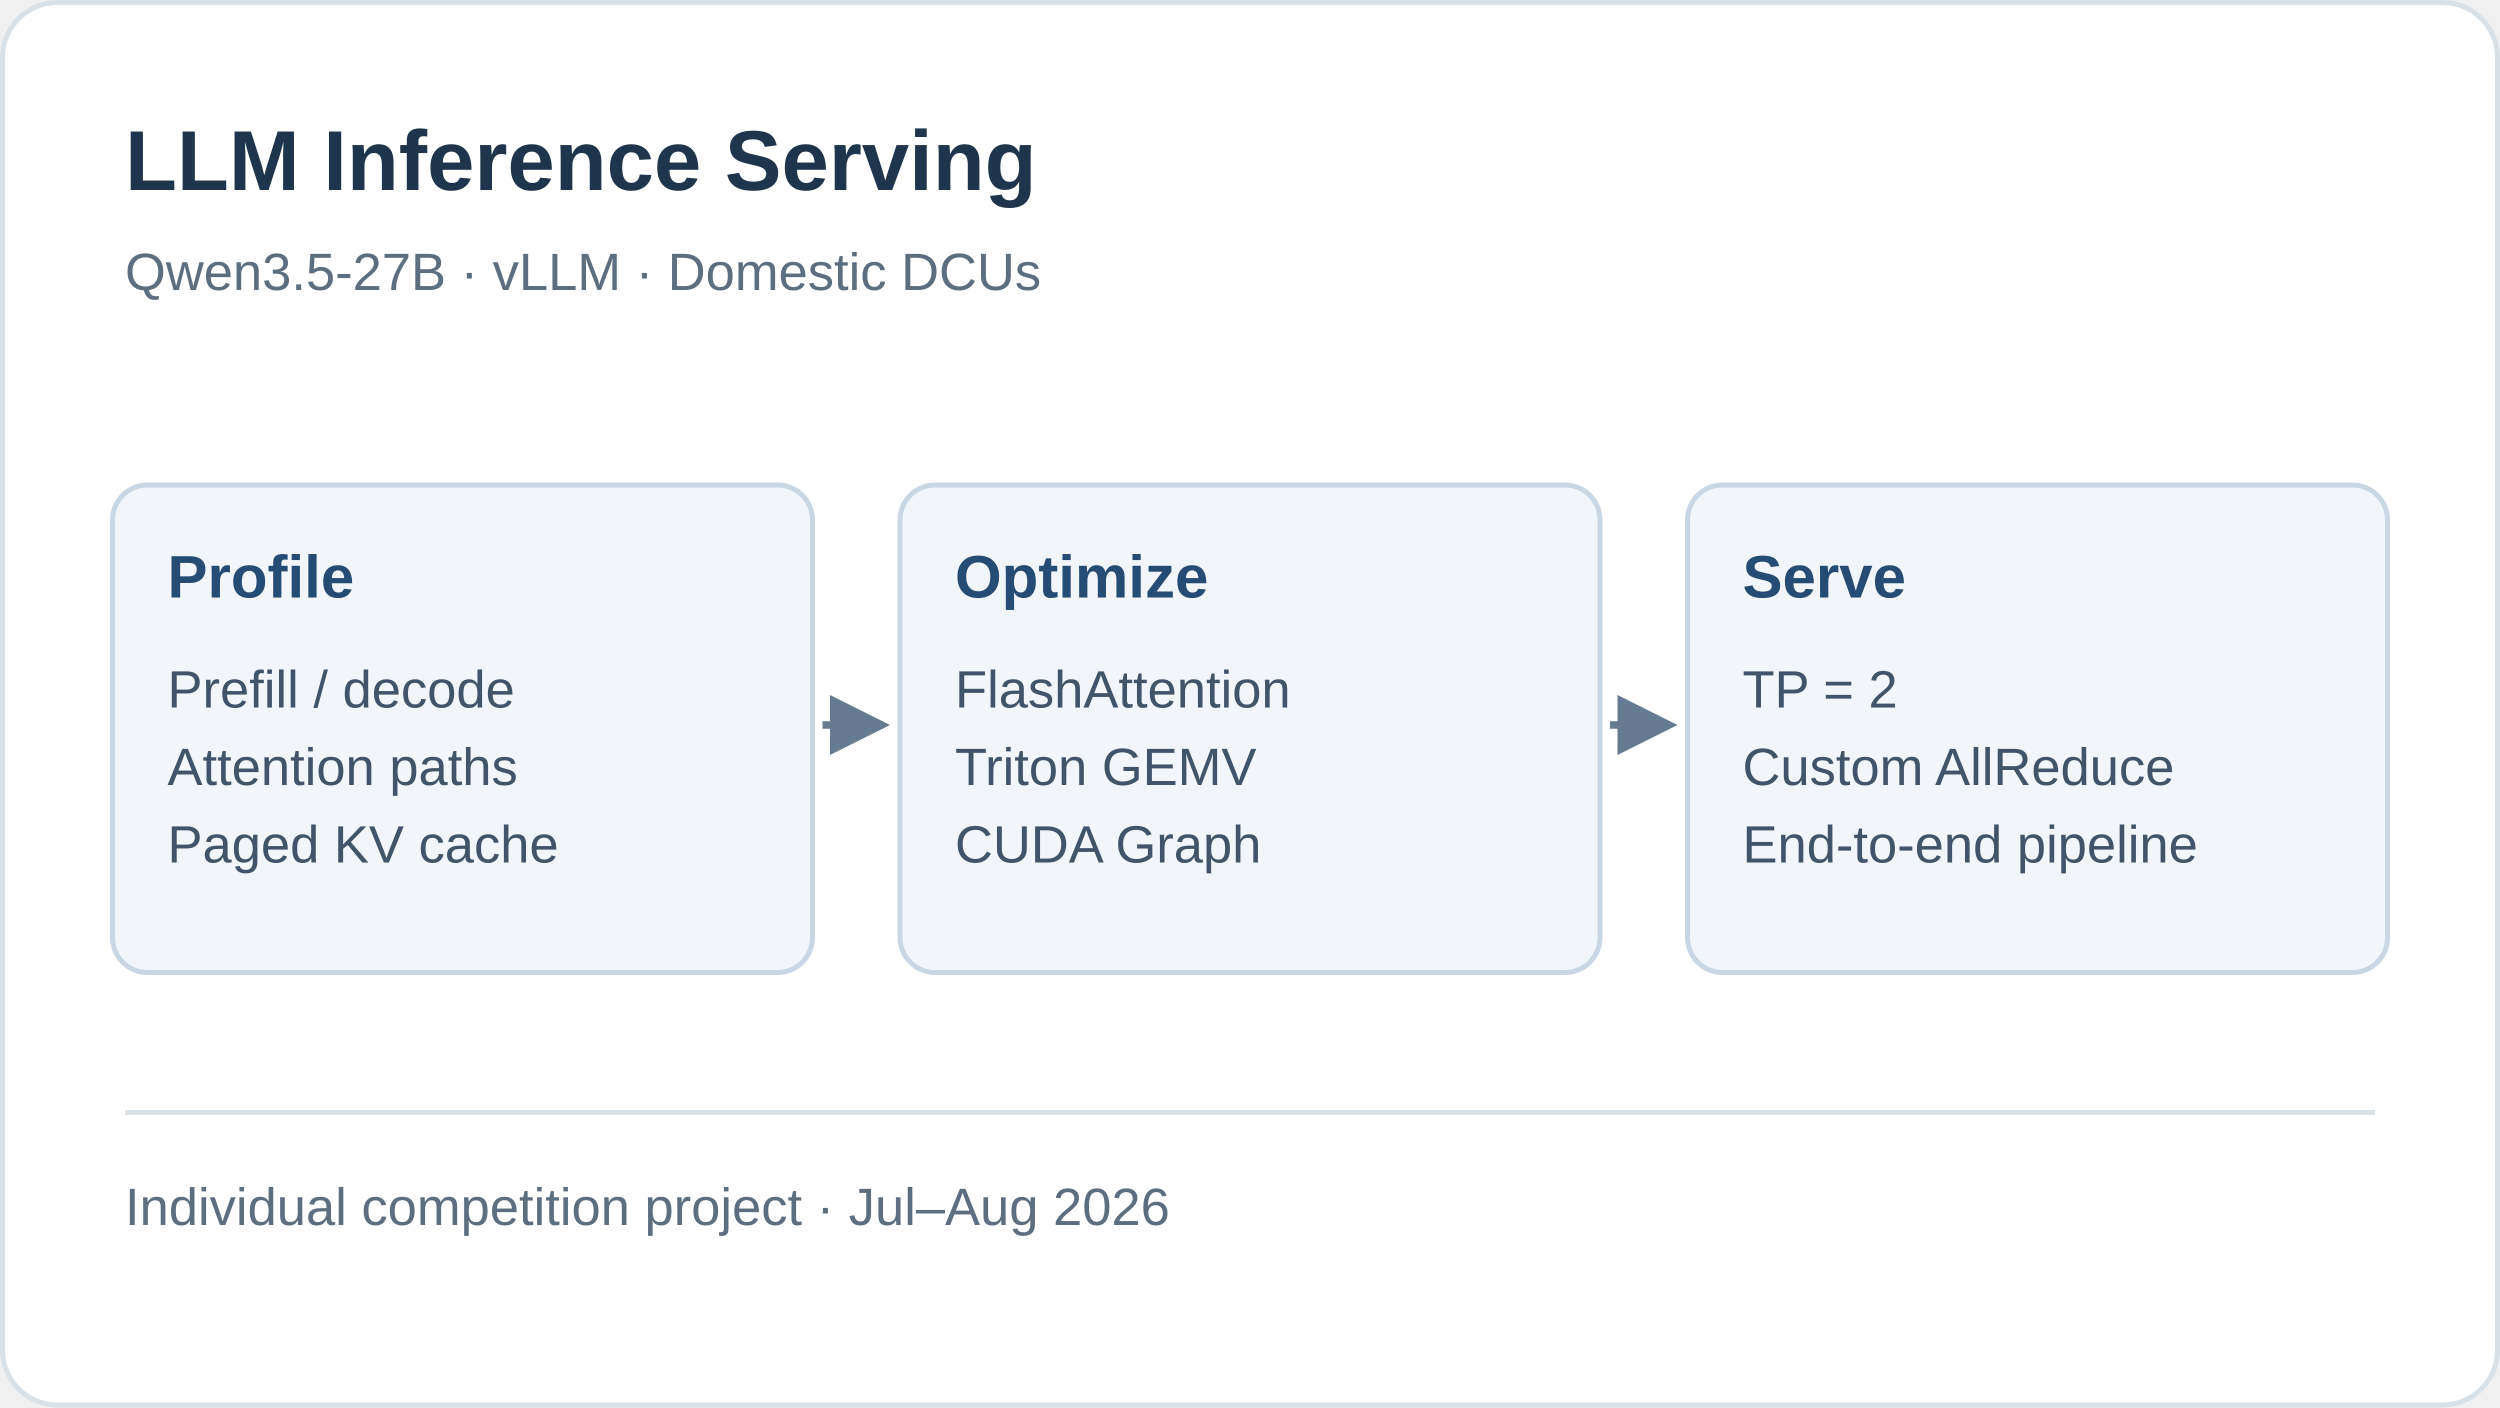
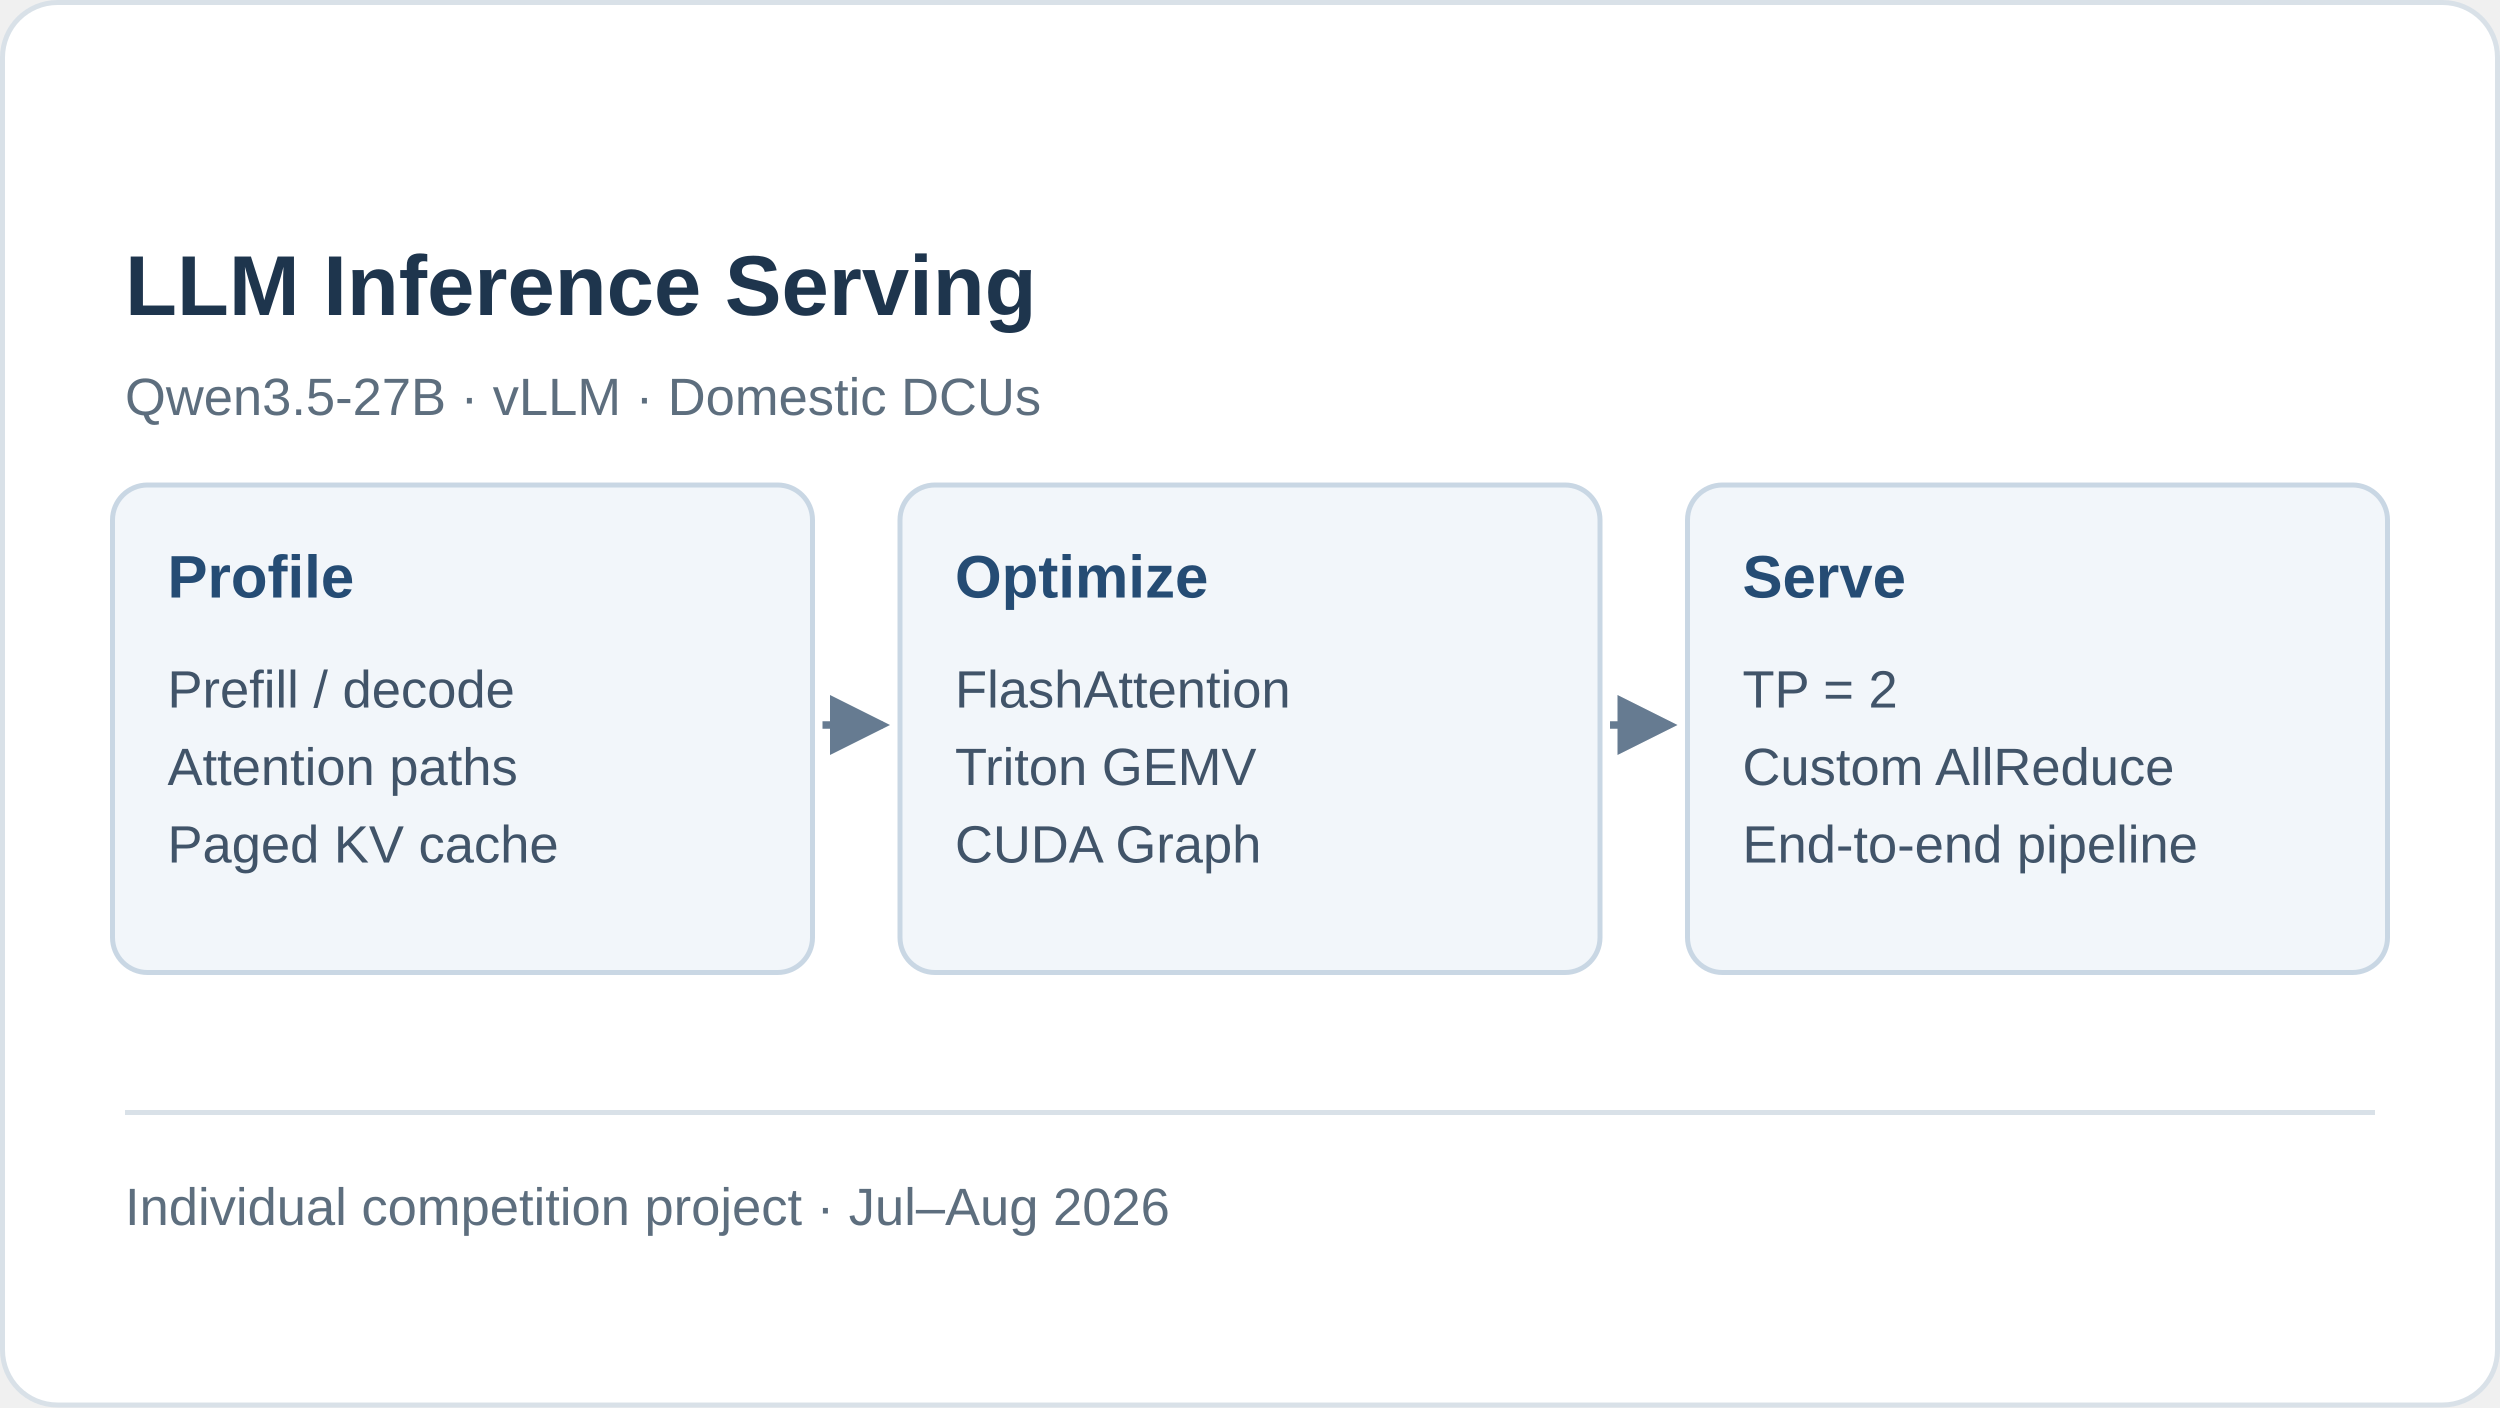
<svg xmlns="http://www.w3.org/2000/svg" width="1000" height="563" viewBox="0 0 1000 563" role="img">
  <defs>
    <marker id="arrow" markerWidth="8" markerHeight="8" refX="7" refY="4" orient="auto">
      <path d="M0 0 8 4 0 8" fill="#667b91" />
    </marker>
  </defs>
  <rect x="1" y="1" width="998" height="561" rx="22" fill="#fff" stroke="#d9e1e8" stroke-width="2" />
-   <text x="50" y="76" font-family="Arial,Helvetica,sans-serif" font-size="34" font-weight="700" fill="#1e354d">LLM Inference Serving</text>
-   <text x="50" y="116" font-family="Arial,Helvetica,sans-serif" font-size="21" fill="#5d6e7e">Qwen3.5-27B · vLLM · Domestic DCUs</text>
+   <text x="50" y="126" font-family="Arial,Helvetica,sans-serif" font-size="34" font-weight="700" fill="#1e354d">LLM Inference Serving</text>
+   <text x="50" y="166" font-family="Arial,Helvetica,sans-serif" font-size="21" fill="#5d6e7e">Qwen3.5-27B · vLLM · Domestic DCUs</text>
  <rect x="45" y="194" width="280" height="195" rx="14" fill="#f2f6fa" stroke="#c9d7e4" stroke-width="2" />
  <text x="67" y="239" font-family="Arial,Helvetica,sans-serif" font-size="24" font-weight="700" fill="#254c74">Profile</text>
  <text x="67" y="283" font-family="Arial,Helvetica,sans-serif" font-size="21" fill="#415469">Prefill / decode</text>
  <text x="67" y="314" font-family="Arial,Helvetica,sans-serif" font-size="21" fill="#415469">Attention paths</text>
  <text x="67" y="345" font-family="Arial,Helvetica,sans-serif" font-size="21" fill="#415469">Paged KV cache</text>
  <path d="M329 290 H353" stroke="#667b91" stroke-width="3" marker-end="url(#arrow)" />
  <rect x="360" y="194" width="280" height="195" rx="14" fill="#f2f6fa" stroke="#c9d7e4" stroke-width="2" />
  <text x="382" y="239" font-family="Arial,Helvetica,sans-serif" font-size="24" font-weight="700" fill="#254c74">Optimize</text>
  <text x="382" y="283" font-family="Arial,Helvetica,sans-serif" font-size="21" fill="#415469">FlashAttention</text>
  <text x="382" y="314" font-family="Arial,Helvetica,sans-serif" font-size="21" fill="#415469">Triton GEMV</text>
  <text x="382" y="345" font-family="Arial,Helvetica,sans-serif" font-size="21" fill="#415469">CUDA Graph</text>
  <path d="M644 290 H668" stroke="#667b91" stroke-width="3" marker-end="url(#arrow)" />
  <rect x="675" y="194" width="280" height="195" rx="14" fill="#f2f6fa" stroke="#c9d7e4" stroke-width="2" />
  <text x="697" y="239" font-family="Arial,Helvetica,sans-serif" font-size="24" font-weight="700" fill="#254c74">Serve</text>
  <text x="697" y="283" font-family="Arial,Helvetica,sans-serif" font-size="21" fill="#415469">TP = 2</text>
  <text x="697" y="314" font-family="Arial,Helvetica,sans-serif" font-size="21" fill="#415469">Custom AllReduce</text>
  <text x="697" y="345" font-family="Arial,Helvetica,sans-serif" font-size="21" fill="#415469">End-to-end pipeline</text>
  <path d="M50 445 H950" stroke="#d9e1e8" stroke-width="2" />
  <text x="50" y="490" font-family="Arial,Helvetica,sans-serif" font-size="21" fill="#5d6e7e">Individual competition project · Jul–Aug 2026</text>
</svg>
